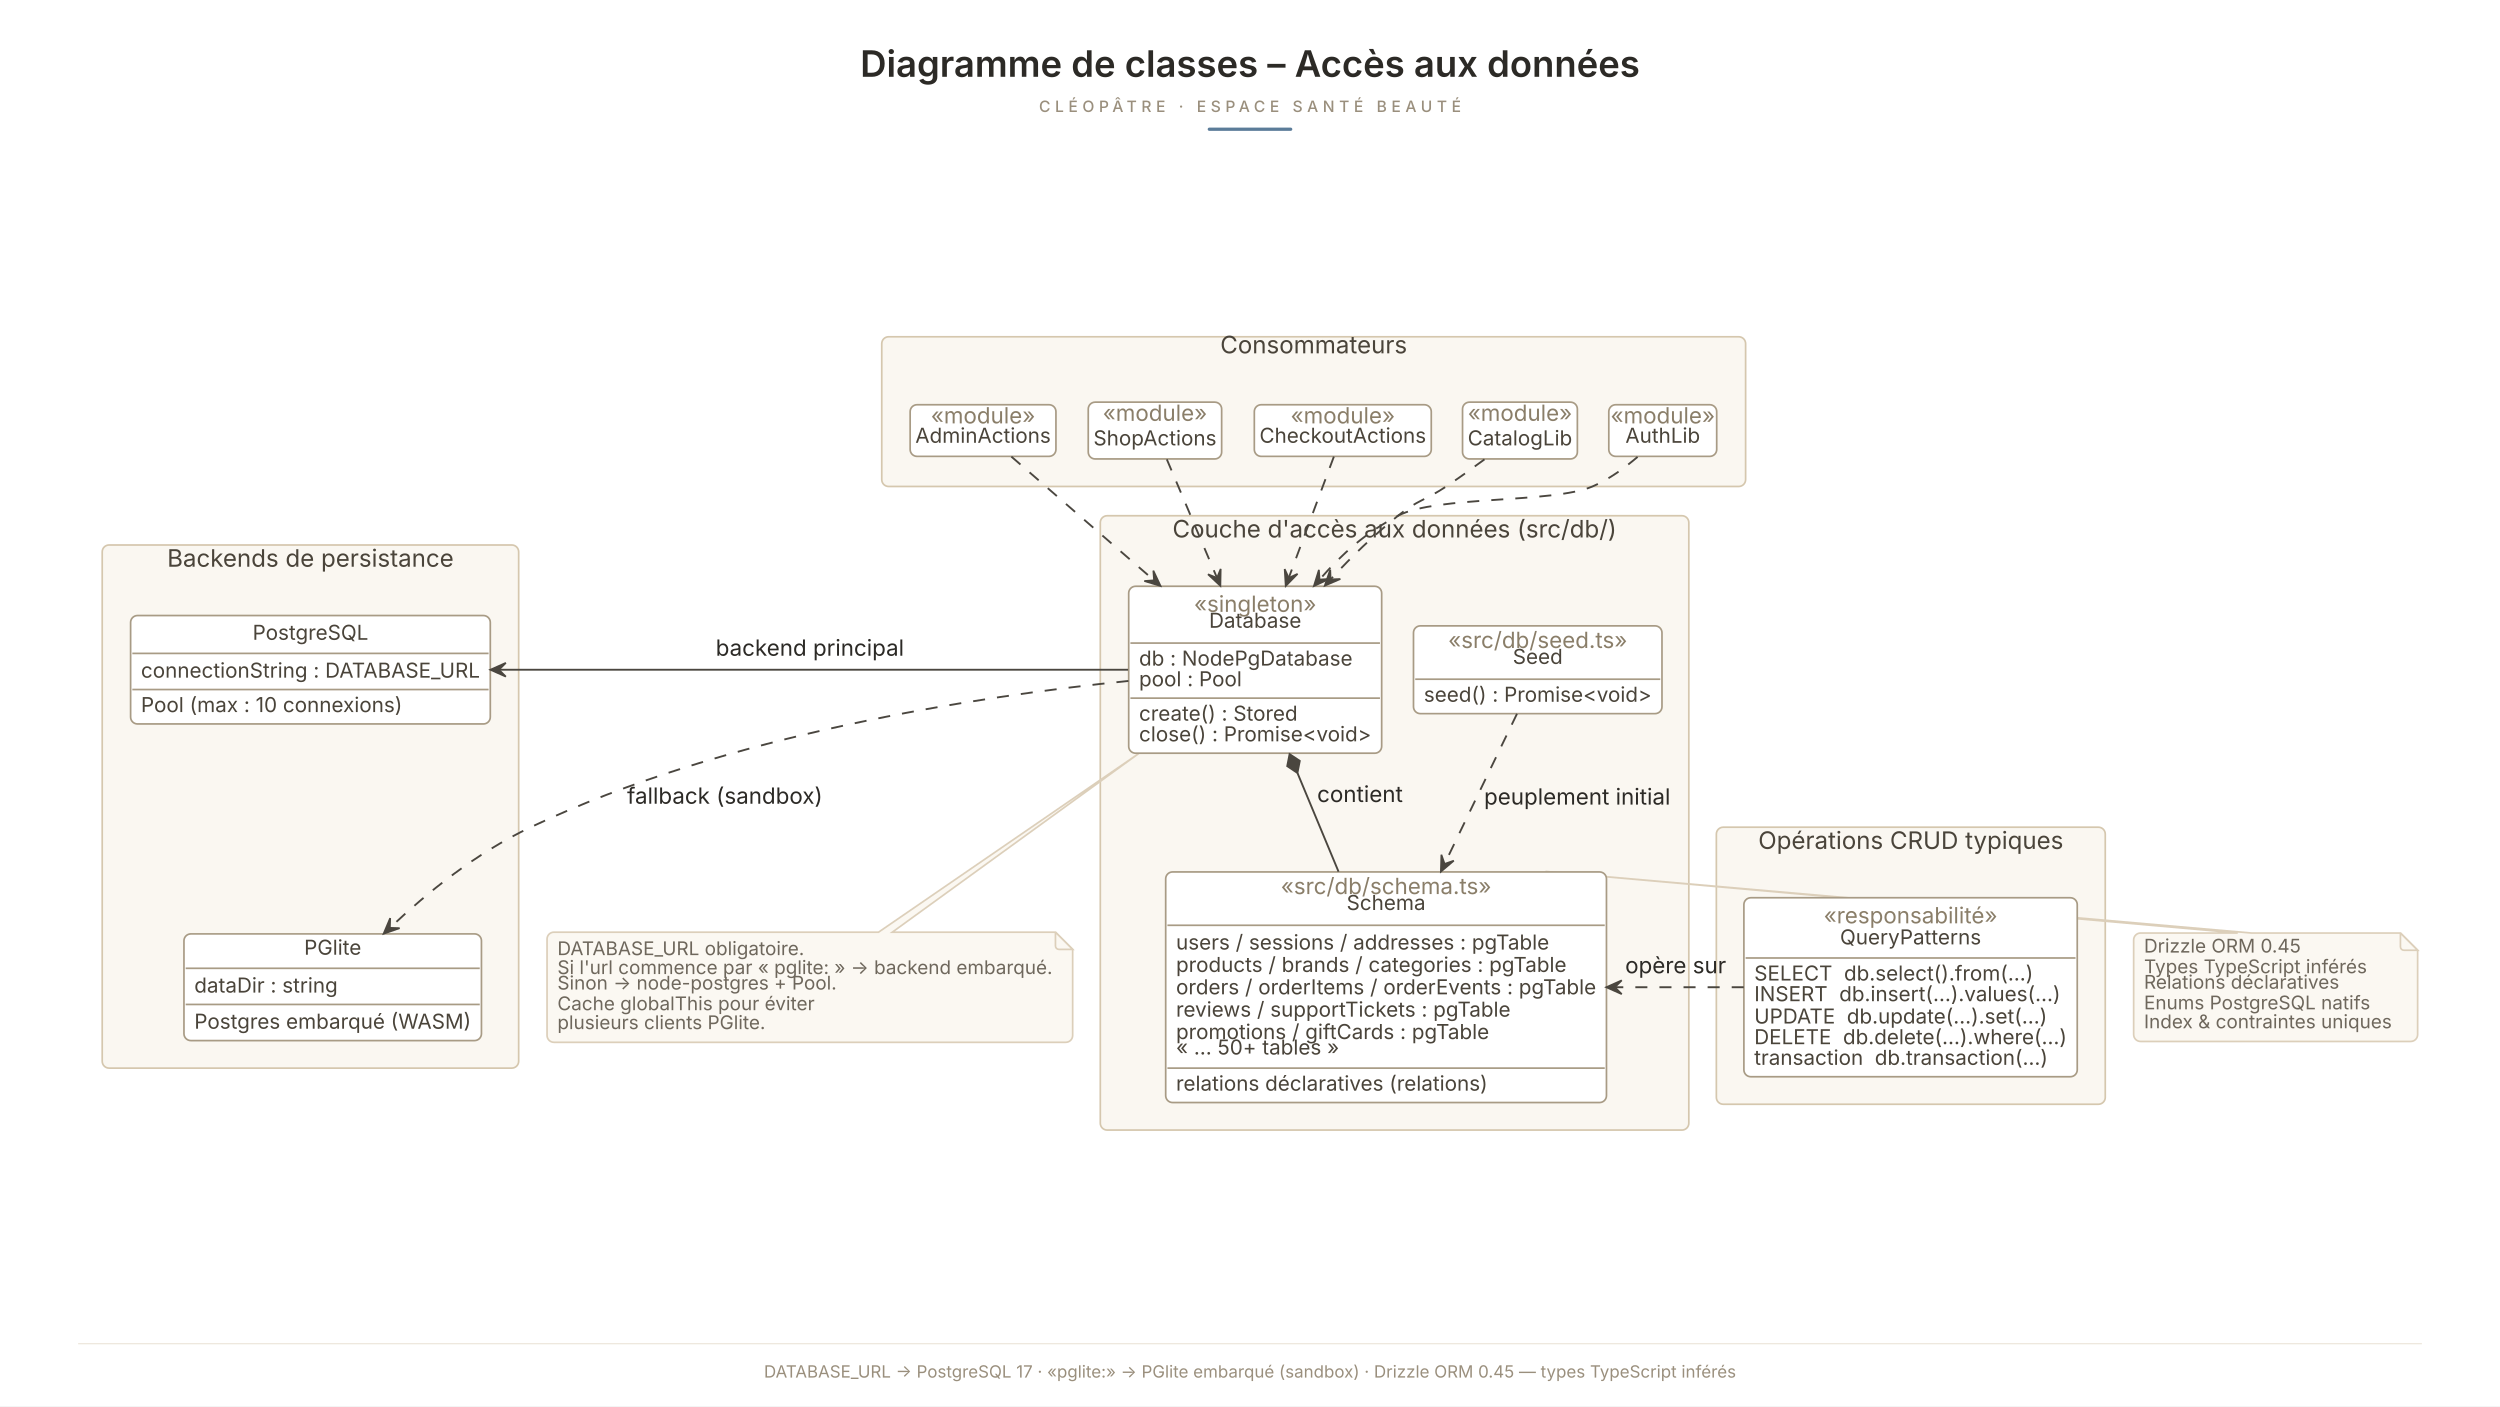
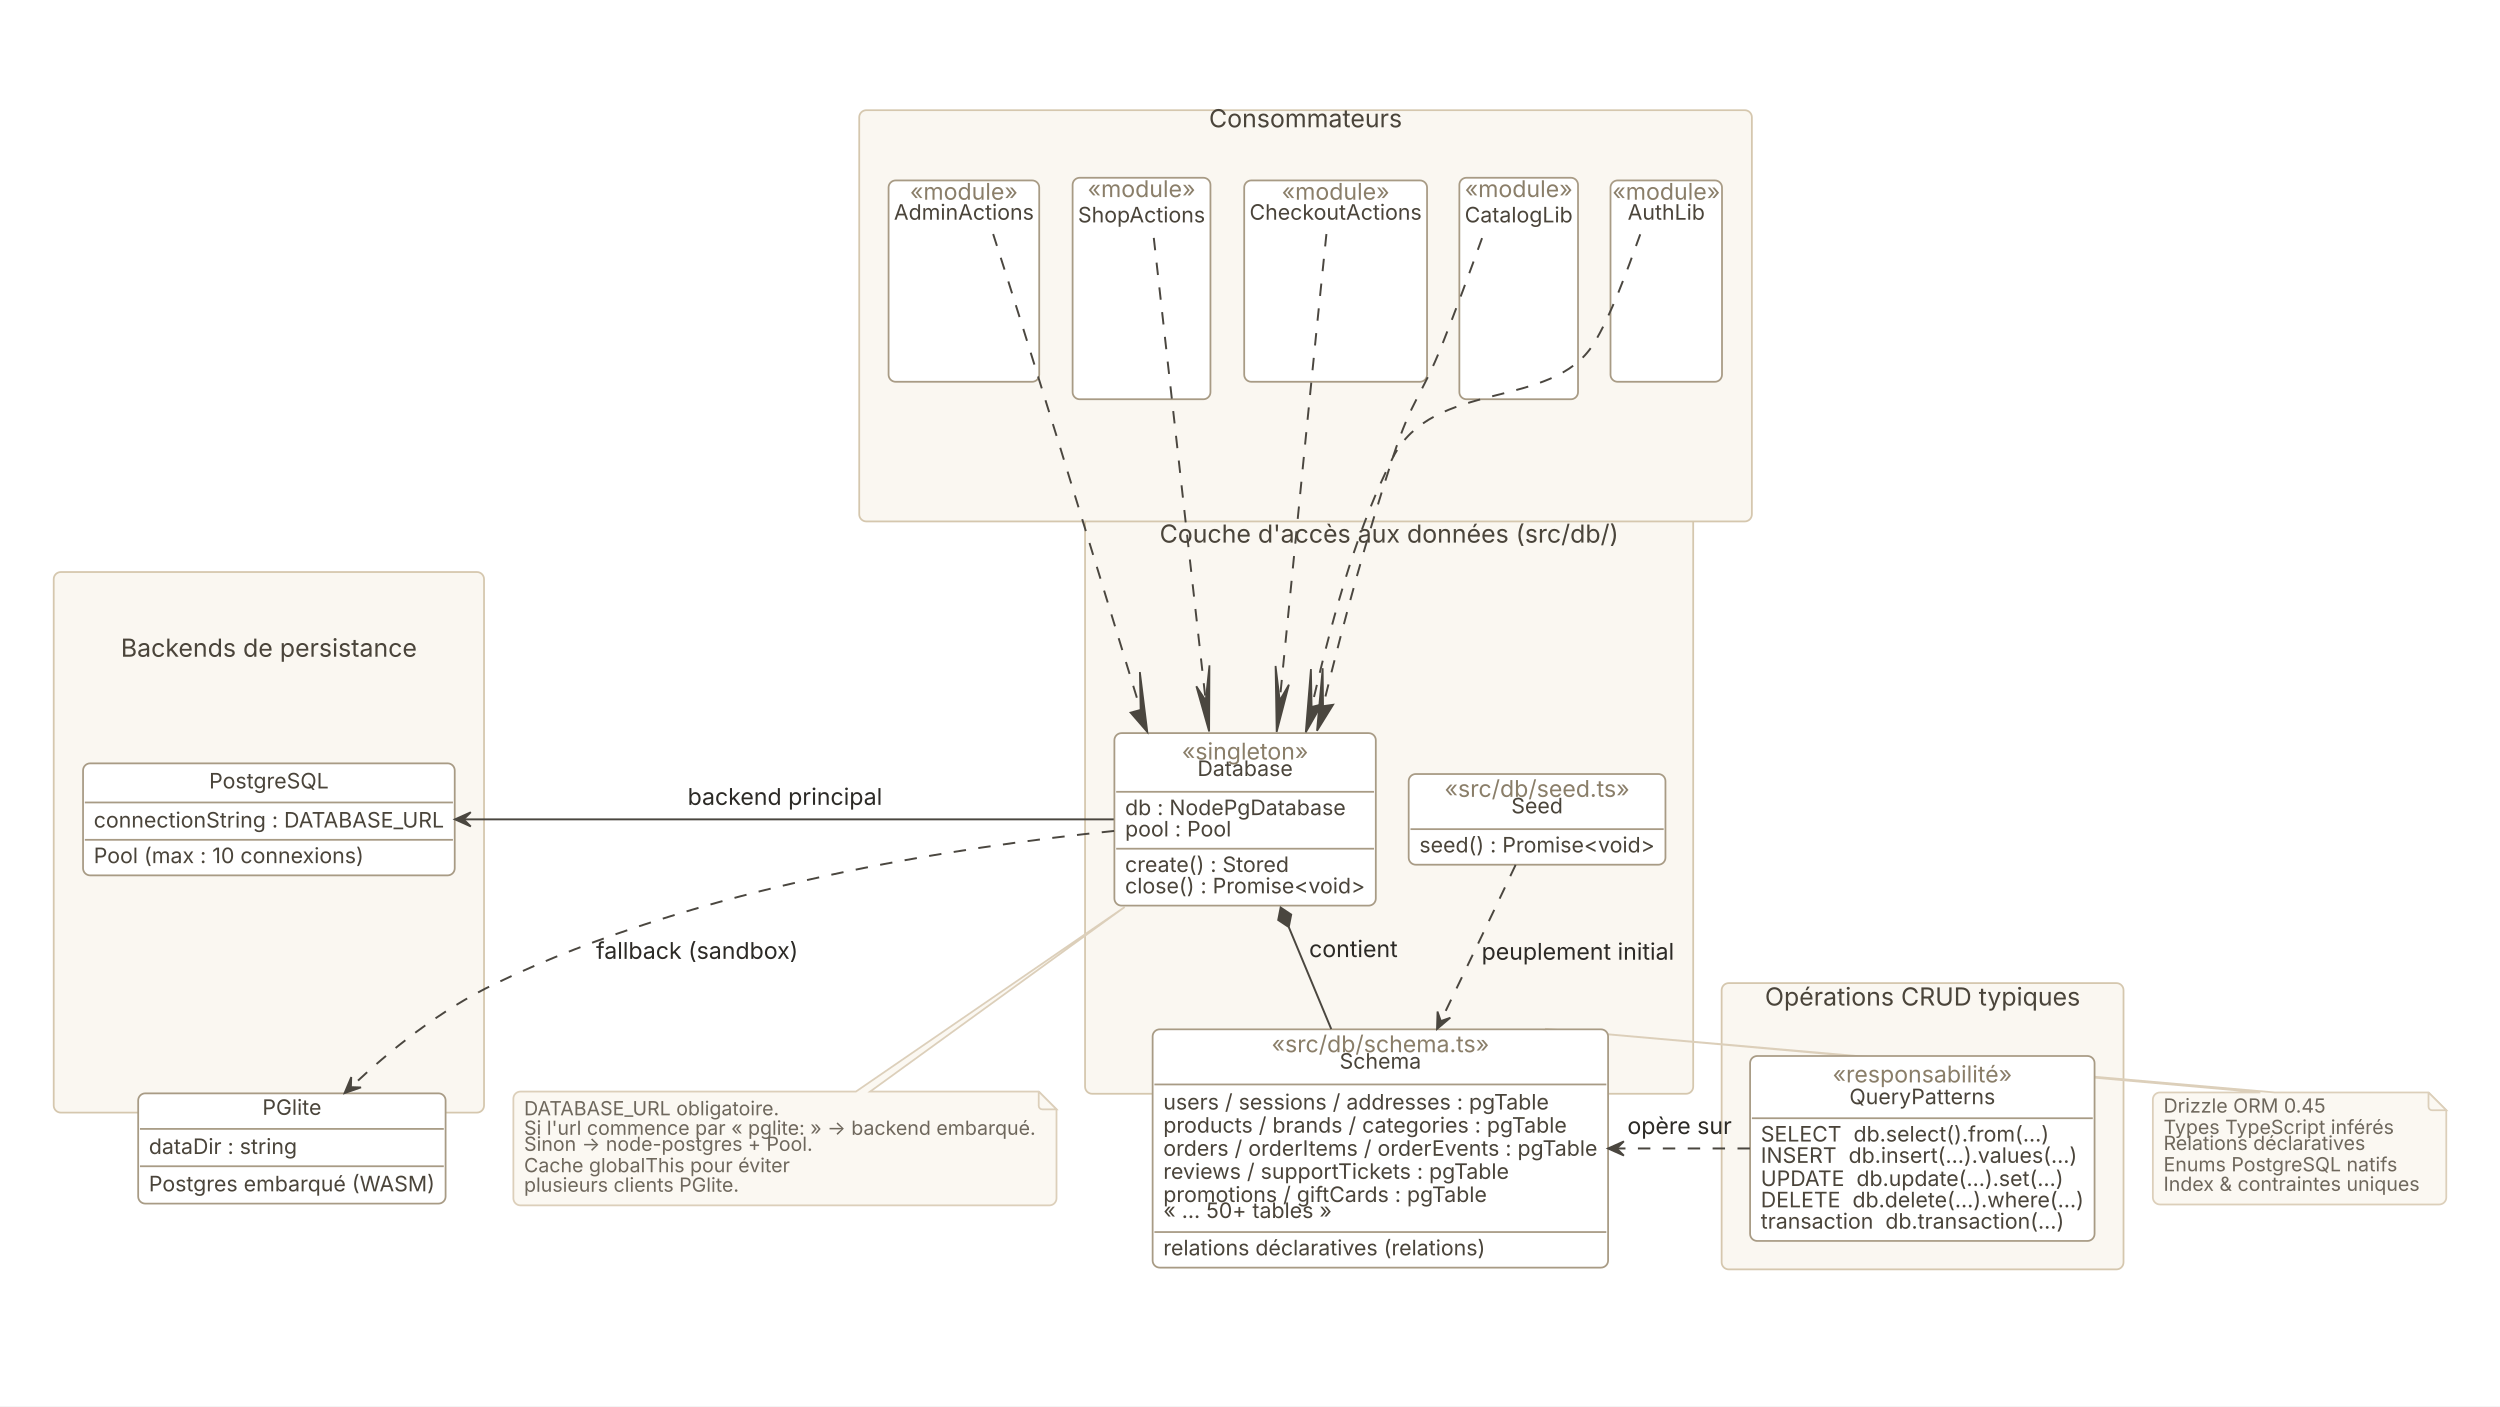
- <svg xmlns="http://www.w3.org/2000/svg" version="1.1" viewBox="0 0 3840 2160" width="3840" height="2160">
+ <svg xmlns="http://www.w3.org/2000/svg" viewBox="0 0 3840 2160" width="3840" height="2160">
  <rect x="0" y="0" width="3840" height="2160" fill="#FFFFFF" />
-   <text x="1920.0" y="118" font-family="Inter" font-size="56" font-weight="600" fill="#2C2A26" text-anchor="middle">Diagramme de classes – Accès aux données</text>
-   <text x="1920.0" y="172" font-family="Inter" font-size="24" font-weight="500" letter-spacing="7" fill="#9A8F7D" text-anchor="middle">CLÉOPÂTRE · ESPACE SANTÉ BEAUTÉ</text>
-   <rect x="1855.0" y="196" width="130" height="5" rx="2.5" fill="#5B7C99" />
-   <g transform="translate(120.0,506.7) scale(2.6432)">
+   <g transform="translate(60,60.0003) scale(2.731278)">
    <defs />
    <g>
      <g class="cluster" data-qualified-name="CD" id="ent0001" data-source-line="92">
-         <rect x="594" y="108" width="342" height="357" rx="4" ry="4" fill="#FAF7F1" stroke="#D5C7AE" stroke-width="1" />
-         <text x="635.93" y="120.62" font-size="14" fill="#4A443A" xml:space="preserve" style="white-space: pre" font-family="Inter">Couche d'accès aux données (src/db/)</text>
+         <rect x="588.24" y="235.562" width="342" height="357.583" rx="4" ry="4" fill="#FAF7F1" stroke="#D5C7AE" stroke-width="1" />
+         <text x="630.17" y="283.197" font-size="14" fill="#4A443A" xml:space="preserve" style="white-space: pre" font-family="Inter">Couche d'accès aux données (src/db/)</text>
      </g>
      <g class="cluster" data-qualified-name="PB" id="ent0005" data-source-line="113">
-         <rect x="14" y="125" width="242" height="304" rx="4" ry="4" fill="#FAF7F1" stroke="#D5C7AE" stroke-width="1" />
-         <text x="51.75" y="137.62" font-size="14" fill="#4A443A" xml:space="preserve" style="white-space: pre" font-family="Inter">Backends de persistance</text>
+         <rect x="8.24" y="299.73" width="242" height="304" rx="4" ry="4" fill="#FAF7F1" stroke="#D5C7AE" stroke-width="1" />
+         <text x="45.99" y="347.366" font-size="14" fill="#4A443A" xml:space="preserve" style="white-space: pre" font-family="Inter">Backends de persistance</text>
      </g>
      <g class="cluster" data-qualified-name="PQ" id="ent0008" data-source-line="124">
-         <rect x="952" y="289" width="226" height="161" rx="4" ry="4" fill="#FAF7F1" stroke="#D5C7AE" stroke-width="1" />
-         <text x="976.34" y="301.62" font-size="14" fill="#4A443A" xml:space="preserve" style="white-space: pre" font-family="Inter">Opérations CRUD typiques</text>
+         <rect x="946.24" y="530.903" width="226" height="161" rx="4" ry="4" fill="#FAF7F1" stroke="#D5C7AE" stroke-width="1" />
+         <text x="970.58" y="543.523" font-size="14" fill="#4A443A" xml:space="preserve" style="white-space: pre" font-family="Inter">Opérations CRUD typiques</text>
      </g>
      <g class="cluster" data-qualified-name="PC" id="ent0010" data-source-line="134">
-         <rect x="467" y="4" width="502" height="87" rx="4" ry="4" fill="#FAF7F1" stroke="#D5C7AE" stroke-width="1" />
-         <text x="663.69" y="13.62" font-size="14" fill="#4A443A" xml:space="preserve" style="white-space: pre" font-family="Inter">Consommateurs</text>
+         <rect x="461.24" y="40" width="502" height="231.279" rx="4" ry="4" fill="#FAF7F1" stroke="#D5C7AE" stroke-width="1" />
+         <text x="657.93" y="49.62" font-size="14" fill="#4A443A" xml:space="preserve" style="white-space: pre" font-family="Inter">Consommateurs</text>
      </g>
      <g class="entity" data-qualified-name="GMN26" id="ent0027" data-source-line="155">
-         <path d="M272.50,354 L272.50,410 A4,4 0 0 0 276.50,414 L573.94,414 A4,4 0 0 0 577.94,410 L577.94,360 L567.94,350 L473.13,350 L616.29,246.21 L465.13,350 L276.50,350 A4,4 0 0 0 272.50,354" fill="#FBF8F2" stroke="#DCCFBA" stroke-width="1" />
-         <path d="M567.94,350 L567.94,358 A2,2 0 0 0 569.94,360 L577.94,360 L567.94,350" fill="#FBF8F2" stroke="#DCCFBA" stroke-width="1" />
-         <text x="278.50" y="363.35" font-size="11" fill="#6E675C" xml:space="preserve" style="white-space: pre" font-family="Inter">DATABASE_URL obligatoire.</text>
-         <text x="278.50" y="374.35" font-size="11" fill="#6E675C" xml:space="preserve" style="white-space: pre" font-family="Inter">Si l'url commence par « pglite: » → backend embarqué.</text>
-         <text x="278.50" y="383.35" font-size="11" fill="#6E675C" xml:space="preserve" style="white-space: pre" font-family="Inter">Sinon → node-postgres + Pool.</text>
-         <text x="278.50" y="395.35" font-size="11" fill="#6E675C" xml:space="preserve" style="white-space: pre" font-family="Inter">Cache globalThis pour éviter</text>
-         <text x="278.50" y="406.35" font-size="11" fill="#6E675C" xml:space="preserve" style="white-space: pre" font-family="Inter">plusieurs clients PGlite.</text>
+         <path d="M266.74,595.903 L266.74,651.903 A4 4 0 0 0 270.74 655.903 L568.18,655.903 A4 4 0 0 0 572.18 651.903 L572.18,601.903 L562.18,591.903 L467.37,591.903 L610.53,488.113 L459.37,591.903 L270.74,591.903 A4 4 0 0 0 266.74 595.903" fill="#FBF8F2" stroke="#DCCFBA" stroke-width="1" />
+         <path d="M562.18,591.903 L562.18,599.903 A2 2 0 0 0 564.18 601.903 L572.18,601.903 L562.18,591.903" fill="#FBF8F2" stroke="#DCCFBA" stroke-width="1" />
+         <text x="272.74" y="605.253" font-size="11" fill="#6E675C" xml:space="preserve" style="white-space: pre" font-family="Inter">DATABASE_URL obligatoire.</text>
+         <text x="272.74" y="616.253" font-size="11" fill="#6E675C" xml:space="preserve" style="white-space: pre" font-family="Inter">Si l'url commence par « pglite: » → backend embarqué.</text>
+         <text x="272.74" y="625.253" font-size="11" fill="#6E675C" xml:space="preserve" style="white-space: pre" font-family="Inter">Sinon → node-postgres + Pool.</text>
+         <text x="272.74" y="637.253" font-size="11" fill="#6E675C" xml:space="preserve" style="white-space: pre" font-family="Inter">Cache globalThis pour éviter</text>
+         <text x="272.74" y="648.253" font-size="11" fill="#6E675C" xml:space="preserve" style="white-space: pre" font-family="Inter">plusieurs clients PGlite.</text>
      </g>
      <g class="entity" data-qualified-name="GMN29" id="ent0030" data-source-line="163">
-         <path d="M1194.50,354.50 L1194.50,409.50 A4,4 0 0 0 1198.50,413.50 L1355.52,413.50 A4,4 0 0 0 1359.52,409.50 L1359.52,360.50 L1349.52,350.50 L1262.98,350.50 L852.69,314.70 L1254.98,350.50 L1198.50,350.50 A4,4 0 0 0 1194.50,354.50" fill="#FBF8F2" stroke="#DCCFBA" stroke-width="1" />
-         <path d="M1349.52,350.50 L1349.52,358.50 A2,2 0 0 0 1351.52,360.50 L1359.52,360.50 L1349.52,350.50" fill="#FBF8F2" stroke="#DCCFBA" stroke-width="1" />
-         <text x="1200.50" y="361.85" font-size="11" fill="#6E675C" xml:space="preserve" style="white-space: pre" font-family="Inter">Drizzle ORM 0.45</text>
-         <text x="1200.50" y="373.85" font-size="11" fill="#6E675C" xml:space="preserve" style="white-space: pre" font-family="Inter">Types TypeScript inférés</text>
-         <text x="1200.50" y="382.85" font-size="11" fill="#6E675C" xml:space="preserve" style="white-space: pre" font-family="Inter">Relations déclaratives</text>
-         <text x="1200.50" y="394.85" font-size="11" fill="#6E675C" xml:space="preserve" style="white-space: pre" font-family="Inter">Enums PostgreSQL natifs</text>
-         <text x="1200.50" y="405.85" font-size="11" fill="#6E675C" xml:space="preserve" style="white-space: pre" font-family="Inter">Index &amp; contraintes uniques</text>
+         <path d="M1188.74,596.403 L1188.74,651.403 A4 4 0 0 0 1192.74 655.403 L1349.76,655.403 A4 4 0 0 0 1353.76 651.403 L1353.76,602.403 L1343.76,592.403 L1257.22,592.403 L846.93,556.603 L1249.22,592.403 L1192.74,592.403 A4 4 0 0 0 1188.74 596.403" fill="#FBF8F2" stroke="#DCCFBA" stroke-width="1" />
+         <path d="M1343.76,592.403 L1343.76,600.403 A2 2 0 0 0 1345.76 602.403 L1353.76,602.403 L1343.76,592.403" fill="#FBF8F2" stroke="#DCCFBA" stroke-width="1" />
+         <text x="1194.74" y="603.753" font-size="11" fill="#6E675C" xml:space="preserve" style="white-space: pre" font-family="Inter">Drizzle ORM 0.45</text>
+         <text x="1194.74" y="615.753" font-size="11" fill="#6E675C" xml:space="preserve" style="white-space: pre" font-family="Inter">Types TypeScript inférés</text>
+         <text x="1194.74" y="624.753" font-size="11" fill="#6E675C" xml:space="preserve" style="white-space: pre" font-family="Inter">Relations déclaratives</text>
+         <text x="1194.74" y="636.753" font-size="11" fill="#6E675C" xml:space="preserve" style="white-space: pre" font-family="Inter">Enums PostgreSQL natifs</text>
+         <text x="1194.74" y="647.753" font-size="11" fill="#6E675C" xml:space="preserve" style="white-space: pre" font-family="Inter">Index &amp; contraintes uniques</text>
      </g>
      <g class="entity" data-qualified-name="CD.Database" id="ent0002" data-source-line="93">
-         <rect x="610.50" y="149" width="147.01" height="97" rx="4" ry="4" fill="#FFFFFF" stroke="#A89B85" stroke-width="1" />
-         <text x="648.43" y="163.86" font-size="13" fill="#8A7E69" xml:space="preserve" style="white-space: pre" font-family="Inter">«singleton»</text>
-         <text x="657.18" y="173.11" font-size="12" fill="#4A443A" xml:space="preserve" style="white-space: pre" font-family="Inter">Database</text>
-         <line x1="611.50" y1="182" x2="756.51" y2="182" stroke="#A89B85" stroke-width="1" />
-         <text x="616.50" y="195.11" font-size="12" fill="#4A443A" xml:space="preserve" style="white-space: pre" font-family="Inter">db : NodePgDatabase</text>
-         <text x="616.50" y="207.11" font-size="12" fill="#4A443A" xml:space="preserve" style="white-space: pre" font-family="Inter">pool : Pool</text>
-         <line x1="611.50" y1="214" x2="756.51" y2="214" stroke="#A89B85" stroke-width="1" />
-         <text x="616.50" y="227.11" font-size="12" fill="#4A443A" xml:space="preserve" style="white-space: pre" font-family="Inter">create() : Stored</text>
-         <text x="616.50" y="239.11" font-size="12" fill="#4A443A" xml:space="preserve" style="white-space: pre" font-family="Inter">close() : Promise&lt;void&gt;</text>
+         <rect x="604.74" y="390.321" width="147.01" height="97" rx="4" ry="4" fill="#FFFFFF" stroke="#A89B85" stroke-width="1" />
+         <text x="642.67" y="405.181" font-size="13" fill="#8A7E69" xml:space="preserve" style="white-space: pre" font-family="Inter">«singleton»</text>
+         <text x="651.42" y="414.431" font-size="12" fill="#4A443A" xml:space="preserve" style="white-space: pre" font-family="Inter">Database</text>
+         <line x1="605.74" y1="423.321" x2="750.75" y2="423.321" stroke="#A89B85" stroke-width="1" />
+         <text x="610.74" y="436.431" font-size="12" fill="#4A443A" xml:space="preserve" style="white-space: pre" font-family="Inter">db : NodePgDatabase</text>
+         <text x="610.74" y="448.431" font-size="12" fill="#4A443A" xml:space="preserve" style="white-space: pre" font-family="Inter">pool : Pool</text>
+         <line x1="605.74" y1="455.321" x2="750.75" y2="455.321" stroke="#A89B85" stroke-width="1" />
+         <text x="610.74" y="468.431" font-size="12" fill="#4A443A" xml:space="preserve" style="white-space: pre" font-family="Inter">create() : Stored</text>
+         <text x="610.74" y="480.431" font-size="12" fill="#4A443A" xml:space="preserve" style="white-space: pre" font-family="Inter">close() : Promise&lt;void&gt;</text>
      </g>
      <g class="entity" data-qualified-name="CD.Schema" id="ent0003" data-source-line="99">
-         <rect x="632" y="315" width="256.14" height="134" rx="4" ry="4" fill="#FFFFFF" stroke="#A89B85" stroke-width="1" />
-         <text x="698.88" y="327.86" font-size="13" fill="#8A7E69" xml:space="preserve" style="white-space: pre" font-family="Inter">«src/db/schema.ts»</text>
-         <text x="737.12" y="337.11" font-size="12" fill="#4A443A" xml:space="preserve" style="white-space: pre" font-family="Inter">Schema</text>
-         <line x1="633" y1="346" x2="887.14" y2="346" stroke="#A89B85" stroke-width="1" />
-         <text x="638" y="360.11" font-size="12" fill="#4A443A" xml:space="preserve" style="white-space: pre" font-family="Inter">users / sessions / addresses : pgTable</text>
-         <text x="638" y="373.11" font-size="12" fill="#4A443A" xml:space="preserve" style="white-space: pre" font-family="Inter">products / brands / categories : pgTable</text>
-         <text x="638" y="386.11" font-size="12" fill="#4A443A" xml:space="preserve" style="white-space: pre" font-family="Inter">orders / orderItems / orderEvents : pgTable</text>
-         <text x="638" y="399.11" font-size="12" fill="#4A443A" xml:space="preserve" style="white-space: pre" font-family="Inter">reviews / supportTickets : pgTable</text>
-         <text x="638" y="412.11" font-size="12" fill="#4A443A" xml:space="preserve" style="white-space: pre" font-family="Inter">promotions / giftCards : pgTable</text>
-         <text x="638" y="421.11" font-size="12" fill="#4A443A" xml:space="preserve" style="white-space: pre" font-family="Inter">« … 50+ tables »</text>
-         <line x1="633" y1="429" x2="887.14" y2="429" stroke="#A89B85" stroke-width="1" />
-         <text x="638" y="442.11" font-size="12" fill="#4A443A" xml:space="preserve" style="white-space: pre" font-family="Inter">relations déclaratives (relations)</text>
+         <rect x="626.24" y="556.903" width="256.14" height="134" rx="4" ry="4" fill="#FFFFFF" stroke="#A89B85" stroke-width="1" />
+         <text x="693.12" y="569.763" font-size="13" fill="#8A7E69" xml:space="preserve" style="white-space: pre" font-family="Inter">«src/db/schema.ts»</text>
+         <text x="731.36" y="579.013" font-size="12" fill="#4A443A" xml:space="preserve" style="white-space: pre" font-family="Inter">Schema</text>
+         <line x1="627.24" y1="587.903" x2="881.38" y2="587.903" stroke="#A89B85" stroke-width="1" />
+         <text x="632.24" y="602.013" font-size="12" fill="#4A443A" xml:space="preserve" style="white-space: pre" font-family="Inter">users / sessions / addresses : pgTable</text>
+         <text x="632.24" y="615.013" font-size="12" fill="#4A443A" xml:space="preserve" style="white-space: pre" font-family="Inter">products / brands / categories : pgTable</text>
+         <text x="632.24" y="628.013" font-size="12" fill="#4A443A" xml:space="preserve" style="white-space: pre" font-family="Inter">orders / orderItems / orderEvents : pgTable</text>
+         <text x="632.24" y="641.013" font-size="12" fill="#4A443A" xml:space="preserve" style="white-space: pre" font-family="Inter">reviews / supportTickets : pgTable</text>
+         <text x="632.24" y="654.013" font-size="12" fill="#4A443A" xml:space="preserve" style="white-space: pre" font-family="Inter">promotions / giftCards : pgTable</text>
+         <text x="632.24" y="663.013" font-size="12" fill="#4A443A" xml:space="preserve" style="white-space: pre" font-family="Inter">« … 50+ tables »</text>
+         <line x1="627.24" y1="670.903" x2="881.38" y2="670.903" stroke="#A89B85" stroke-width="1" />
+         <text x="632.24" y="684.013" font-size="12" fill="#4A443A" xml:space="preserve" style="white-space: pre" font-family="Inter">relations déclaratives (relations)</text>
      </g>
      <g class="entity" data-qualified-name="CD.Seed" id="ent0004" data-source-line="108">
-         <rect x="776" y="172" width="144.40" height="51" rx="4" ry="4" fill="#FFFFFF" stroke="#A89B85" stroke-width="1" />
-         <text x="796.14" y="184.86" font-size="13" fill="#8A7E69" xml:space="preserve" style="white-space: pre" font-family="Inter">«src/db/seed.ts»</text>
-         <text x="833.68" y="194.11" font-size="12" fill="#4A443A" xml:space="preserve" style="white-space: pre" font-family="Inter">Seed</text>
-         <line x1="777" y1="203" x2="919.40" y2="203" stroke="#A89B85" stroke-width="1" />
-         <text x="782" y="216.11" font-size="12" fill="#4A443A" xml:space="preserve" style="white-space: pre" font-family="Inter">seed() : Promise&lt;void&gt;</text>
+         <rect x="770.24" y="413.321" width="144.4" height="51" rx="4" ry="4" fill="#FFFFFF" stroke="#A89B85" stroke-width="1" />
+         <text x="790.38" y="426.181" font-size="13" fill="#8A7E69" xml:space="preserve" style="white-space: pre" font-family="Inter">«src/db/seed.ts»</text>
+         <text x="827.92" y="435.431" font-size="12" fill="#4A443A" xml:space="preserve" style="white-space: pre" font-family="Inter">Seed</text>
+         <line x1="771.24" y1="444.321" x2="913.64" y2="444.321" stroke="#A89B85" stroke-width="1" />
+         <text x="776.24" y="457.431" font-size="12" fill="#4A443A" xml:space="preserve" style="white-space: pre" font-family="Inter">seed() : Promise&lt;void&gt;</text>
      </g>
      <g class="entity" data-qualified-name="PB.PostgreSQL" id="ent0006" data-source-line="114">
-         <rect x="30.50" y="166" width="209.02" height="63" rx="4" ry="4" fill="#FFFFFF" stroke="#A89B85" stroke-width="1" />
-         <text x="101.38" y="180.11" font-size="12" fill="#4A443A" xml:space="preserve" style="white-space: pre" font-family="Inter">PostgreSQL</text>
-         <line x1="31.50" y1="188" x2="238.52" y2="188" stroke="#A89B85" stroke-width="1" />
-         <text x="36.50" y="202.11" font-size="12" fill="#4A443A" xml:space="preserve" style="white-space: pre" font-family="Inter">connectionString : DATABASE_URL</text>
-         <line x1="31.50" y1="209" x2="238.52" y2="209" stroke="#A89B85" stroke-width="1" />
-         <text x="36.50" y="222.11" font-size="12" fill="#4A443A" xml:space="preserve" style="white-space: pre" font-family="Inter">Pool (max : 10 connexions)</text>
+         <rect x="24.74" y="407.321" width="209.02" height="63" rx="4" ry="4" fill="#FFFFFF" stroke="#A89B85" stroke-width="1" />
+         <text x="95.62" y="421.431" font-size="12" fill="#4A443A" xml:space="preserve" style="white-space: pre" font-family="Inter">PostgreSQL</text>
+         <line x1="25.74" y1="429.321" x2="232.76" y2="429.321" stroke="#A89B85" stroke-width="1" />
+         <text x="30.74" y="443.431" font-size="12" fill="#4A443A" xml:space="preserve" style="white-space: pre" font-family="Inter">connectionString : DATABASE_URL</text>
+         <line x1="25.74" y1="450.321" x2="232.76" y2="450.321" stroke="#A89B85" stroke-width="1" />
+         <text x="30.74" y="463.431" font-size="12" fill="#4A443A" xml:space="preserve" style="white-space: pre" font-family="Inter">Pool (max : 10 connexions)</text>
      </g>
      <g class="entity" data-qualified-name="PB.PGlite" id="ent0007" data-source-line="118">
-         <rect x="61.50" y="351" width="172.88" height="62" rx="4" ry="4" fill="#FFFFFF" stroke="#A89B85" stroke-width="1" />
-         <text x="131.33" y="363.11" font-size="12" fill="#4A443A" xml:space="preserve" style="white-space: pre" font-family="Inter">PGlite</text>
-         <line x1="62.50" y1="371" x2="233.38" y2="371" stroke="#A89B85" stroke-width="1" />
-         <text x="67.50" y="385.11" font-size="12" fill="#4A443A" xml:space="preserve" style="white-space: pre" font-family="Inter">dataDir : string</text>
-         <line x1="62.50" y1="392" x2="233.38" y2="392" stroke="#A89B85" stroke-width="1" />
-         <text x="67.50" y="406.11" font-size="12" fill="#4A443A" xml:space="preserve" style="white-space: pre" font-family="Inter">Postgres embarqué (WASM)</text>
+         <rect x="55.74" y="592.903" width="172.88" height="62" rx="4" ry="4" fill="#FFFFFF" stroke="#A89B85" stroke-width="1" />
+         <text x="125.57" y="605.013" font-size="12" fill="#4A443A" xml:space="preserve" style="white-space: pre" font-family="Inter">PGlite</text>
+         <line x1="56.74" y1="612.903" x2="227.62" y2="612.903" stroke="#A89B85" stroke-width="1" />
+         <text x="61.74" y="627.013" font-size="12" fill="#4A443A" xml:space="preserve" style="white-space: pre" font-family="Inter">dataDir : string</text>
+         <line x1="56.74" y1="633.903" x2="227.62" y2="633.903" stroke="#A89B85" stroke-width="1" />
+         <text x="61.74" y="648.013" font-size="12" fill="#4A443A" xml:space="preserve" style="white-space: pre" font-family="Inter">Postgres embarqué (WASM)</text>
      </g>
      <g class="entity" data-qualified-name="PQ.QueryPatterns" id="ent0009" data-source-line="125">
-         <rect x="968" y="330" width="193.72" height="104" rx="4" ry="4" fill="#FFFFFF" stroke="#A89B85" stroke-width="1" />
-         <text x="1014.38" y="344.86" font-size="13" fill="#8A7E69" xml:space="preserve" style="white-space: pre" font-family="Inter">«responsabilité»</text>
-         <text x="1023.84" y="357.11" font-size="12" fill="#4A443A" xml:space="preserve" style="white-space: pre" font-family="Inter">QueryPatterns</text>
-         <line x1="969" y1="365" x2="1160.72" y2="365" stroke="#A89B85" stroke-width="1" />
-         <text x="974" y="378.11" font-size="12" fill="#4A443A" xml:space="preserve" style="white-space: pre" font-family="Inter">SELECT  db.select().from(…)</text>
-         <text x="974" y="390.11" font-size="12" fill="#4A443A" xml:space="preserve" style="white-space: pre" font-family="Inter">INSERT  db.insert(…).values(…)</text>
-         <text x="974" y="403.11" font-size="12" fill="#4A443A" xml:space="preserve" style="white-space: pre" font-family="Inter">UPDATE  db.update(…).set(…)</text>
-         <text x="974" y="415.11" font-size="12" fill="#4A443A" xml:space="preserve" style="white-space: pre" font-family="Inter">DELETE  db.delete(…).where(…)</text>
-         <text x="974" y="427.11" font-size="12" fill="#4A443A" xml:space="preserve" style="white-space: pre" font-family="Inter">transaction  db.transaction(…)</text>
+         <rect x="962.24" y="571.903" width="193.72" height="104" rx="4" ry="4" fill="#FFFFFF" stroke="#A89B85" stroke-width="1" />
+         <text x="1008.62" y="586.763" font-size="13" fill="#8A7E69" xml:space="preserve" style="white-space: pre" font-family="Inter">«responsabilité»</text>
+         <text x="1018.08" y="599.013" font-size="12" fill="#4A443A" xml:space="preserve" style="white-space: pre" font-family="Inter">QueryPatterns</text>
+         <line x1="963.24" y1="606.903" x2="1154.96" y2="606.903" stroke="#A89B85" stroke-width="1" />
+         <text x="968.24" y="620.013" font-size="12" fill="#4A443A" xml:space="preserve" style="white-space: pre" font-family="Inter">SELECT  db.select().from(…)</text>
+         <text x="968.24" y="632.013" font-size="12" fill="#4A443A" xml:space="preserve" style="white-space: pre" font-family="Inter">INSERT  db.insert(…).values(…)</text>
+         <text x="968.24" y="645.013" font-size="12" fill="#4A443A" xml:space="preserve" style="white-space: pre" font-family="Inter">UPDATE  db.update(…).set(…)</text>
+         <text x="968.24" y="657.013" font-size="12" fill="#4A443A" xml:space="preserve" style="white-space: pre" font-family="Inter">DELETE  db.delete(…).where(…)</text>
+         <text x="968.24" y="669.013" font-size="12" fill="#4A443A" xml:space="preserve" style="white-space: pre" font-family="Inter">transaction  db.transaction(…)</text>
      </g>
      <g class="entity" data-qualified-name="PC.AuthLib" id="ent0011" data-source-line="135">
-         <rect x="889.50" y="43.50" width="62.70" height="30" rx="4" ry="4" fill="#FFFFFF" stroke="#A89B85" stroke-width="1" />
-         <text x="890.50" y="54.36" font-size="13" fill="#8A7E69" xml:space="preserve" style="white-space: pre" font-family="Inter">«module»</text>
-         <text x="899.13" y="65.61" font-size="12" fill="#4A443A" xml:space="preserve" style="white-space: pre" font-family="Inter">AuthLib</text>
+         <rect x="883.74" y="79.5" width="62.7" height="113.238" rx="4" ry="4" fill="#FFFFFF" stroke="#A89B85" stroke-width="1" />
+         <text x="884.74" y="90.36" font-size="13" fill="#8A7E69" xml:space="preserve" style="white-space: pre" font-family="Inter">«module»</text>
+         <text x="893.37" y="101.61" font-size="12" fill="#4A443A" xml:space="preserve" style="white-space: pre" font-family="Inter">AuthLib</text>
      </g>
      <g class="entity" data-qualified-name="PC.AdminActions" id="ent0012" data-source-line="136">
-         <rect x="483.50" y="43.50" width="84.72" height="30" rx="4" ry="4" fill="#FFFFFF" stroke="#A89B85" stroke-width="1" />
-         <text x="495.51" y="54.36" font-size="13" fill="#8A7E69" xml:space="preserve" style="white-space: pre" font-family="Inter">«module»</text>
-         <text x="486.50" y="65.61" font-size="12" fill="#4A443A" xml:space="preserve" style="white-space: pre" font-family="Inter">AdminActions</text>
+         <rect x="477.74" y="79.5" width="84.72" height="113.238" rx="4" ry="4" fill="#FFFFFF" stroke="#A89B85" stroke-width="1" />
+         <text x="489.75" y="90.36" font-size="13" fill="#8A7E69" xml:space="preserve" style="white-space: pre" font-family="Inter">«module»</text>
+         <text x="480.74" y="101.61" font-size="12" fill="#4A443A" xml:space="preserve" style="white-space: pre" font-family="Inter">AdminActions</text>
      </g>
      <g class="entity" data-qualified-name="PC.ShopActions" id="ent0013" data-source-line="137">
-         <rect x="587" y="42" width="77.52" height="33" rx="4" ry="4" fill="#FFFFFF" stroke="#A89B85" stroke-width="1" />
-         <text x="595.41" y="52.86" font-size="13" fill="#8A7E69" xml:space="preserve" style="white-space: pre" font-family="Inter">«module»</text>
-         <text x="590" y="67.11" font-size="12" fill="#4A443A" xml:space="preserve" style="white-space: pre" font-family="Inter">ShopActions</text>
+         <rect x="581.24" y="78" width="77.52" height="124.562" rx="4" ry="4" fill="#FFFFFF" stroke="#A89B85" stroke-width="1" />
+         <text x="589.65" y="88.86" font-size="13" fill="#8A7E69" xml:space="preserve" style="white-space: pre" font-family="Inter">«module»</text>
+         <text x="584.24" y="103.11" font-size="12" fill="#4A443A" xml:space="preserve" style="white-space: pre" font-family="Inter">ShopActions</text>
      </g>
      <g class="entity" data-qualified-name="PC.CheckoutActions" id="ent0014" data-source-line="138">
-         <rect x="683.50" y="43.50" width="102.83" height="30" rx="4" ry="4" fill="#FFFFFF" stroke="#A89B85" stroke-width="1" />
-         <text x="704.57" y="54.36" font-size="13" fill="#8A7E69" xml:space="preserve" style="white-space: pre" font-family="Inter">«module»</text>
-         <text x="686.50" y="65.61" font-size="12" fill="#4A443A" xml:space="preserve" style="white-space: pre" font-family="Inter">CheckoutActions</text>
+         <rect x="677.74" y="79.5" width="102.83" height="113.238" rx="4" ry="4" fill="#FFFFFF" stroke="#A89B85" stroke-width="1" />
+         <text x="698.81" y="90.36" font-size="13" fill="#8A7E69" xml:space="preserve" style="white-space: pre" font-family="Inter">«module»</text>
+         <text x="680.74" y="101.61" font-size="12" fill="#4A443A" xml:space="preserve" style="white-space: pre" font-family="Inter">CheckoutActions</text>
      </g>
      <g class="entity" data-qualified-name="PC.CatalogLib" id="ent0015" data-source-line="139">
-         <rect x="804.50" y="42" width="66.73" height="33" rx="4" ry="4" fill="#FFFFFF" stroke="#A89B85" stroke-width="1" />
-         <text x="807.51" y="52.86" font-size="13" fill="#8A7E69" xml:space="preserve" style="white-space: pre" font-family="Inter">«module»</text>
-         <text x="807.50" y="67.11" font-size="12" fill="#4A443A" xml:space="preserve" style="white-space: pre" font-family="Inter">CatalogLib</text>
+         <rect x="798.74" y="78" width="66.73" height="124.562" rx="4" ry="4" fill="#FFFFFF" stroke="#A89B85" stroke-width="1" />
+         <text x="801.75" y="88.86" font-size="13" fill="#8A7E69" xml:space="preserve" style="white-space: pre" font-family="Inter">«module»</text>
+         <text x="801.74" y="103.11" font-size="12" fill="#4A443A" xml:space="preserve" style="white-space: pre" font-family="Inter">CatalogLib</text>
      </g>
      <g class="link" data-entity-1="ent0002" data-entity-2="ent0003" id="lnk16" data-link-type="composition">
-         <polygon points="703.97,246.45 702.58,253.53 708.58,257.53 709.97,250.45 703.97,246.45" fill="#4A463F" stroke="#4A463F" stroke-width="1" />
-         <path d="M708.581,257.527 C717.289,278.438 723.029,292.22 732.451,314.847" fill="none" stroke="#4A463F" stroke-width="1.10" />
-         <text x="720" y="274.36" font-size="13" fill="#2C2A26" xml:space="preserve" style="white-space: pre" font-family="Inter">contient</text>
+         <polygon points="698.21,488.353 696.82,495.433 702.82,499.433 704.21,492.353 698.21,488.353" fill="#4A463F" stroke="#4A463F" stroke-width="1" />
+         <path d="M702.821,499.431 C711.529,520.341 717.269,534.123 726.691,556.75" fill="none" stroke="#4A463F" stroke-width="1.10" />
+         <text x="714.24" y="516.263" font-size="13" fill="#2C2A26" xml:space="preserve" style="white-space: pre" font-family="Inter">contient</text>
      </g>
      <g class="link" data-entity-1="ent0004" data-entity-2="ent0003" id="lnk17" data-link-type="dependency">
-         <polygon points="791.91,314.83 799.42,308.46 794.08,310.33 792.21,304.99 791.91,314.83" fill="#4A463F" stroke="#4A463F" stroke-width="1" />
-         <path d="M836.132,223.113 C824.826,246.561 809.467,278.413 794.077,310.329" fill="none" stroke="#4A463F" stroke-width="1.10" stroke-dasharray="7,7" />
-         <text x="817" y="275.86" font-size="13" fill="#2C2A26" xml:space="preserve" style="white-space: pre" font-family="Inter">peuplement initial</text>
+         <polygon points="786.15,556.733 793.66,550.363 788.32,552.233 786.45,546.893 786.15,556.733" fill="#4A463F" stroke="#4A463F" stroke-width="1" />
+         <path d="M830.372,464.433 C819.066,488.464 803.707,520.316 788.317,552.233" fill="none" stroke="#4A463F" stroke-width="1.10" stroke-dasharray="7,7" />
+         <text x="811.24" y="517.763" font-size="13" fill="#2C2A26" xml:space="preserve" style="white-space: pre" font-family="Inter">peuplement initial</text>
      </g>
      <g class="link" data-entity-1="ent0002" data-entity-2="ent0006" id="lnk18" data-link-type="dependency">
-         <polygon points="239.55,197.50 248.55,201.50 244.55,197.50 248.55,193.50 239.55,197.50" fill="#4A463F" stroke="#4A463F" stroke-width="1" />
-         <path d="M610.148,197.5 C514.713,197.5 352.976,197.5 244.555,197.5" fill="none" stroke="#4A463F" stroke-width="1.10" />
-         <text x="370.50" y="189.36" font-size="13" fill="#2C2A26" xml:space="preserve" style="white-space: pre" font-family="Inter">backend principal</text>
+         <polygon points="233.79,438.821 242.79,442.821 238.79,438.821 242.79,434.821 233.79,438.821" fill="#4A463F" stroke="#4A463F" stroke-width="1" />
+         <path d="M604.388,438.821 C508.953,438.821 347.216,438.821 238.795,438.821" fill="none" stroke="#4A463F" stroke-width="1.10" />
+         <text x="364.74" y="430.681" font-size="13" fill="#2C2A26" xml:space="preserve" style="white-space: pre" font-family="Inter">backend principal</text>
      </g>
      <g class="link" data-entity-1="ent0002" data-entity-2="ent0007" id="lnk19" data-link-type="dependency">
-         <polygon points="177.52,350.91 186.82,347.66 181.16,347.48 181.34,341.83 177.52,350.91" fill="#4A463F" stroke="#4A463F" stroke-width="1" />
-         <path d="M610.34,204.017 C523.616,212.796 376.966,234.895 263,289 C230.664,304.351 202.945,327.002 181.163,347.481" fill="none" stroke="#4A463F" stroke-width="1.10" stroke-dasharray="7,7" />
-         <text x="319" y="275.36" font-size="13" fill="#2C2A26" xml:space="preserve" style="white-space: pre" font-family="Inter">fallback (sandbox)</text>
+         <polygon points="171.76,592.813 181.06,589.563 175.4,589.383 175.58,583.733 171.76,592.813" fill="#4A463F" stroke="#4A463F" stroke-width="1" />
+         <path d="M604.58,445.338 C517.856,454.116 371.206,476.215 257.24,530.903 C224.904,546.255 197.185,568.905 175.403,589.384" fill="none" stroke="#4A463F" stroke-width="1.10" stroke-dasharray="7,7" />
+         <text x="313.24" y="517.263" font-size="13" fill="#2C2A26" xml:space="preserve" style="white-space: pre" font-family="Inter">fallback (sandbox)</text>
      </g>
      <g class="link" data-entity-1="ent0011" data-entity-2="ent0002" id="lnk20" data-link-type="dependency">
-         <polygon points="718.12,148.87 727.06,144.72 721.41,145.10 721.03,139.46 718.12,148.87" fill="#4A463F" stroke="#4A463F" stroke-width="1" />
-         <path d="M906.222,73.801 C898.898,80.074 889.582,86.924 880,91 C856.633,100.941 789.484,96.197 767,108 C748.349,117.79 734.894,129.671 721.412,145.103" fill="none" stroke="#4A463F" stroke-width="1.10" stroke-dasharray="7,7" />
+         <polygon points="712.36,389.83 721.3,374.165 715.65,375.6 715.27,354.311 712.36,389.83" fill="#4A463F" stroke="#4A463F" stroke-width="1" />
+         <path d="M900.462,109.801 C893.138,130.153 883.822,156.008 874.24,171.394 C850.873,208.915 783.724,191.012 761.24,235.562 C742.589,272.517 729.134,317.36 715.652,375.612" fill="none" stroke="#4A463F" stroke-width="1.10" stroke-dasharray="7,7" />
      </g>
      <g class="link" data-entity-1="ent0012" data-entity-2="ent0002" id="lnk21" data-link-type="dependency">
-         <polygon points="629.01,148.82 624.83,139.90 625.23,145.54 619.59,145.94 629.01,148.82" fill="#4A463F" stroke="#4A463F" stroke-width="1" />
-         <path d="M542.314,73.645 C562.656,91.284 594.696,119.066 625.228,145.54" fill="none" stroke="#4A463F" stroke-width="1.10" stroke-dasharray="7,7" />
+         <polygon points="623.25,389.641 619.07,355.972 619.47,377.26 613.83,378.77 623.25,389.641" fill="#4A463F" stroke="#4A463F" stroke-width="1" />
+         <path d="M536.554,109.645 C556.896,172.465 588.936,277.331 619.468,377.26" fill="none" stroke="#4A463F" stroke-width="1.10" stroke-dasharray="7,7" />
      </g>
      <g class="link" data-entity-1="ent0013" data-entity-2="ent0002" id="lnk22" data-link-type="dependency">
-         <polygon points="663.78,148.75 663.96,138.90 661.83,144.14 656.59,142.02 663.78,148.75" fill="#4A463F" stroke="#4A463F" stroke-width="1" />
-         <path d="M632.653,75.216 C640.211,93.068 650.958,118.452 661.834,144.142" fill="none" stroke="#4A463F" stroke-width="1.10" stroke-dasharray="7,7" />
+         <polygon points="658.02,389.377 658.2,352.197 656.07,371.976 650.83,363.974 658.02,389.377" fill="#4A463F" stroke="#4A463F" stroke-width="1" />
+         <path d="M626.893,111.814 C634.451,179.199 645.198,275.014 656.074,371.984" fill="none" stroke="#4A463F" stroke-width="1.10" stroke-dasharray="7,7" />
      </g>
      <g class="link" data-entity-1="ent0014" data-entity-2="ent0002" id="lnk23" data-link-type="dependency">
-         <polygon points="701.75,148.82 708.64,141.78 703.50,144.13 701.14,138.99 701.75,148.82" fill="#4A463F" stroke="#4A463F" stroke-width="1" />
-         <path d="M729.734,73.645 C723.168,91.284 713.351,117.656 703.496,144.13" fill="none" stroke="#4A463F" stroke-width="1.10" stroke-dasharray="7,7" />
+         <polygon points="695.99,389.641 702.88,363.068 697.74,371.938 695.38,352.537 695.99,389.641" fill="#4A463F" stroke="#4A463F" stroke-width="1" />
+         <path d="M723.974,109.645 C717.408,172.465 707.591,272.008 697.736,371.937" fill="none" stroke="#4A463F" stroke-width="1.10" stroke-dasharray="7,7" />
      </g>
      <g class="link" data-entity-1="ent0015" data-entity-2="ent0002" id="lnk24" data-link-type="dependency">
-         <polygon points="724.44,148.65 733.49,144.77 727.84,144.98 727.63,139.33 724.44,148.65" fill="#4A463F" stroke="#4A463F" stroke-width="1" />
-         <path d="M817.262,75.25 C810.281,80.402 802.387,86.065 795,91 C782.894,99.087 778.306,98.828 767,108 C752.114,120.076 740.722,131.083 727.84,144.981" fill="none" stroke="#4A463F" stroke-width="1.10" stroke-dasharray="7,7" />
+         <polygon points="718.68,388.999 727.73,374.354 722.08,375.147 721.87,353.82 718.68,388.999" fill="#4A463F" stroke="#4A463F" stroke-width="1" />
+         <path d="M811.502,111.944 C804.521,131.389 796.627,152.766 789.24,171.394 C777.134,201.919 772.546,200.942 761.24,235.562 C746.354,281.145 734.962,322.69 722.08,375.15" fill="none" stroke="#4A463F" stroke-width="1.10" stroke-dasharray="7,7" />
      </g>
      <g class="link" data-entity-1="ent0009" data-entity-2="ent0003" id="lnk25" data-link-type="dependency">
-         <polygon points="888.02,382 897.02,386 893.02,382 897.02,378 888.02,382" fill="#4A463F" stroke="#4A463F" stroke-width="1" />
-         <path d="M967.917,382 C942.523,382 919.757,382 893.022,382" fill="none" stroke="#4A463F" stroke-width="1.10" stroke-dasharray="7,7" />
-         <text x="899" y="373.86" font-size="13" fill="#2C2A26" xml:space="preserve" style="white-space: pre" font-family="Inter">opère sur</text>
+         <polygon points="882.26,623.903 891.26,627.903 887.26,623.903 891.26,619.903 882.26,623.903" fill="#4A463F" stroke="#4A463F" stroke-width="1" />
+         <path d="M962.157,623.903 C936.763,623.903 913.997,623.903 887.262,623.903" fill="none" stroke="#4A463F" stroke-width="1.10" stroke-dasharray="7,7" />
+         <text x="893.24" y="615.763" font-size="13" fill="#2C2A26" xml:space="preserve" style="white-space: pre" font-family="Inter">opère sur</text>
      </g>
    </g>
  </g>
-   <line x1="120" y1="2064" x2="3720" y2="2064" stroke="#E8E0D2" stroke-width="1.5" />
-   <text x="1920.0" y="2116" font-family="Inter" font-size="26" fill="#9A8F7D" text-anchor="middle">DATABASE_URL → PostgreSQL 17    ·    «pglite:» → PGlite embarqué (sandbox)    ·    Drizzle ORM 0.45 — types TypeScript inférés</text>
</svg>
